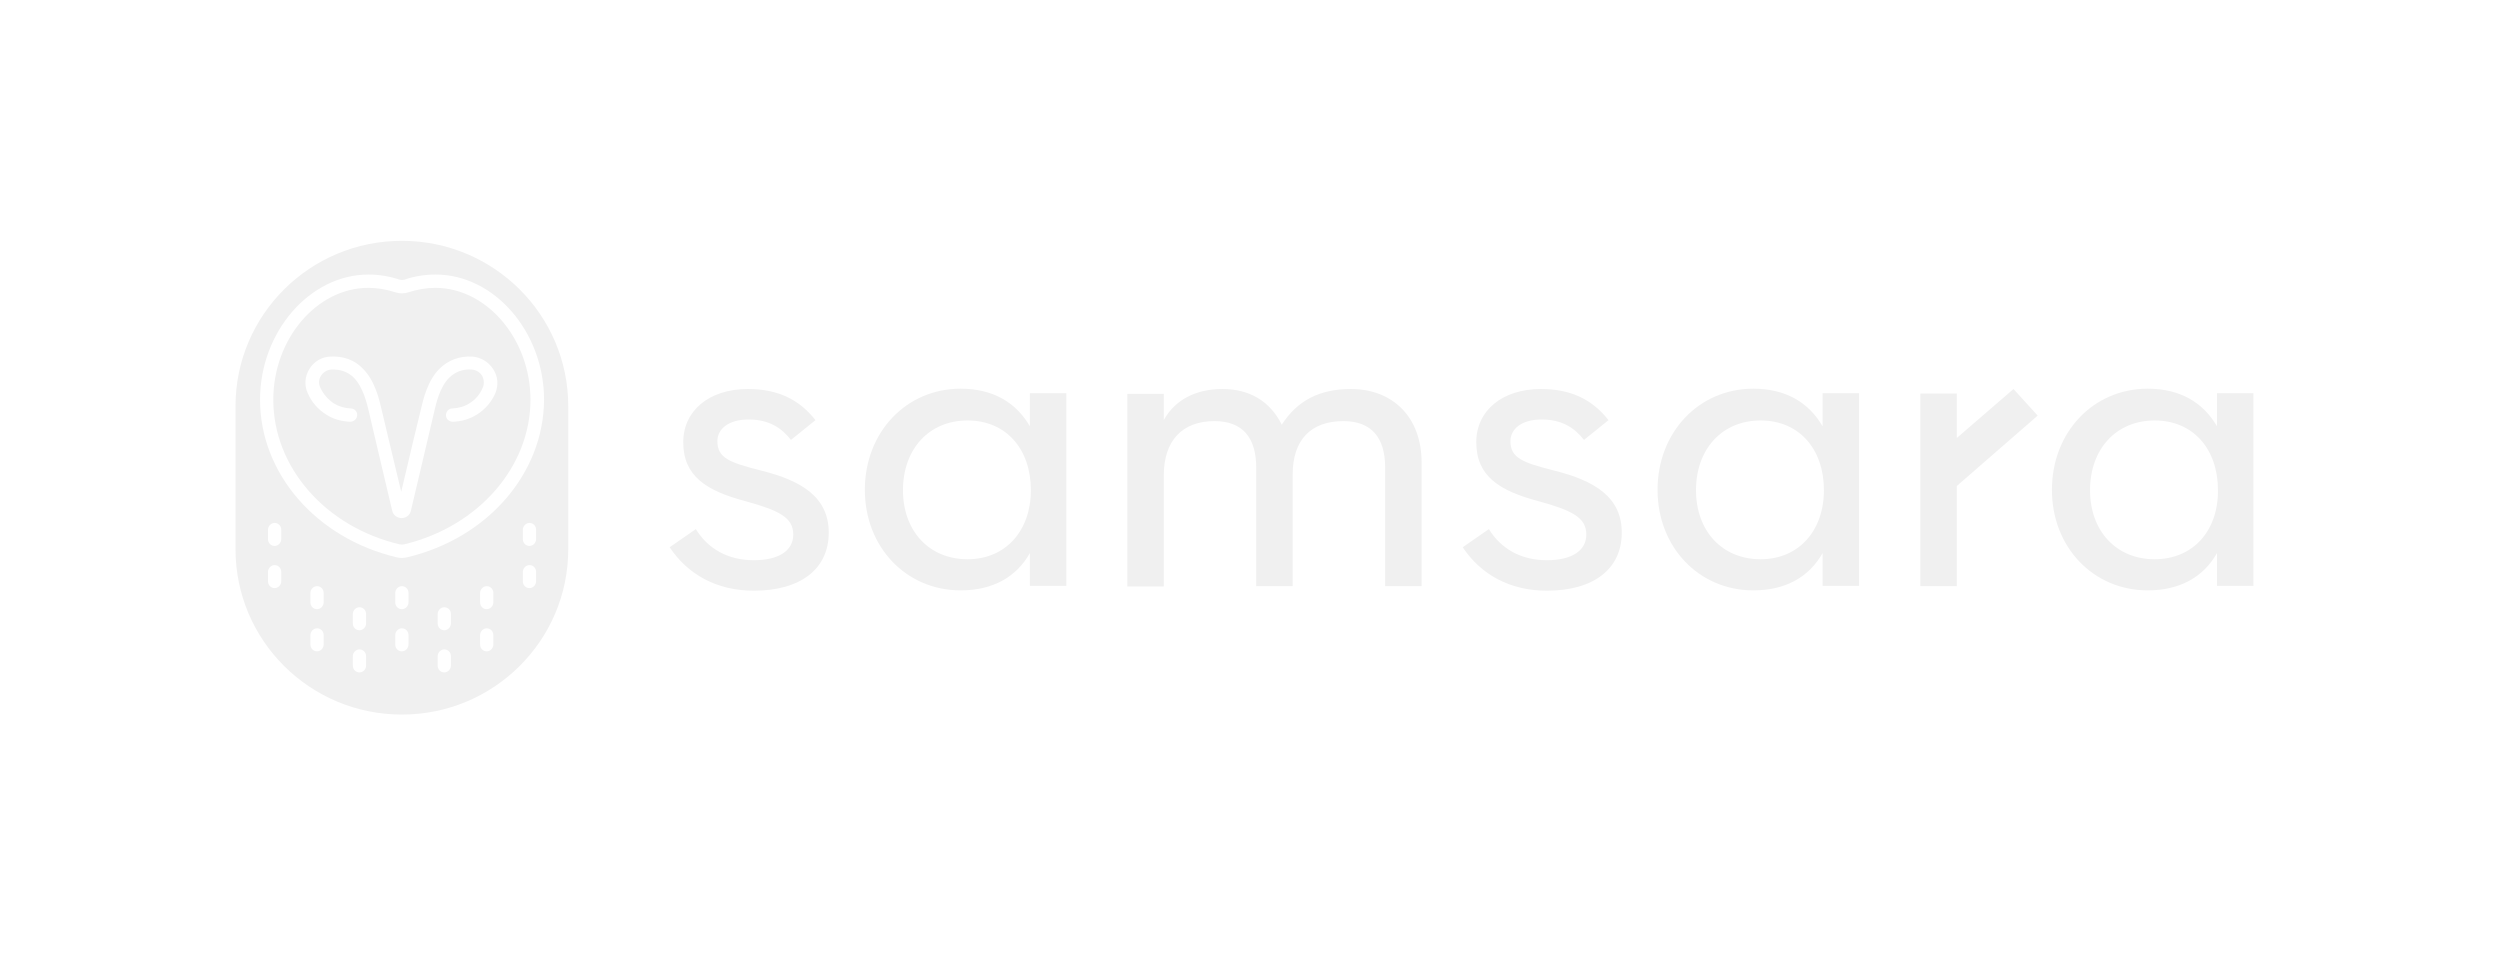
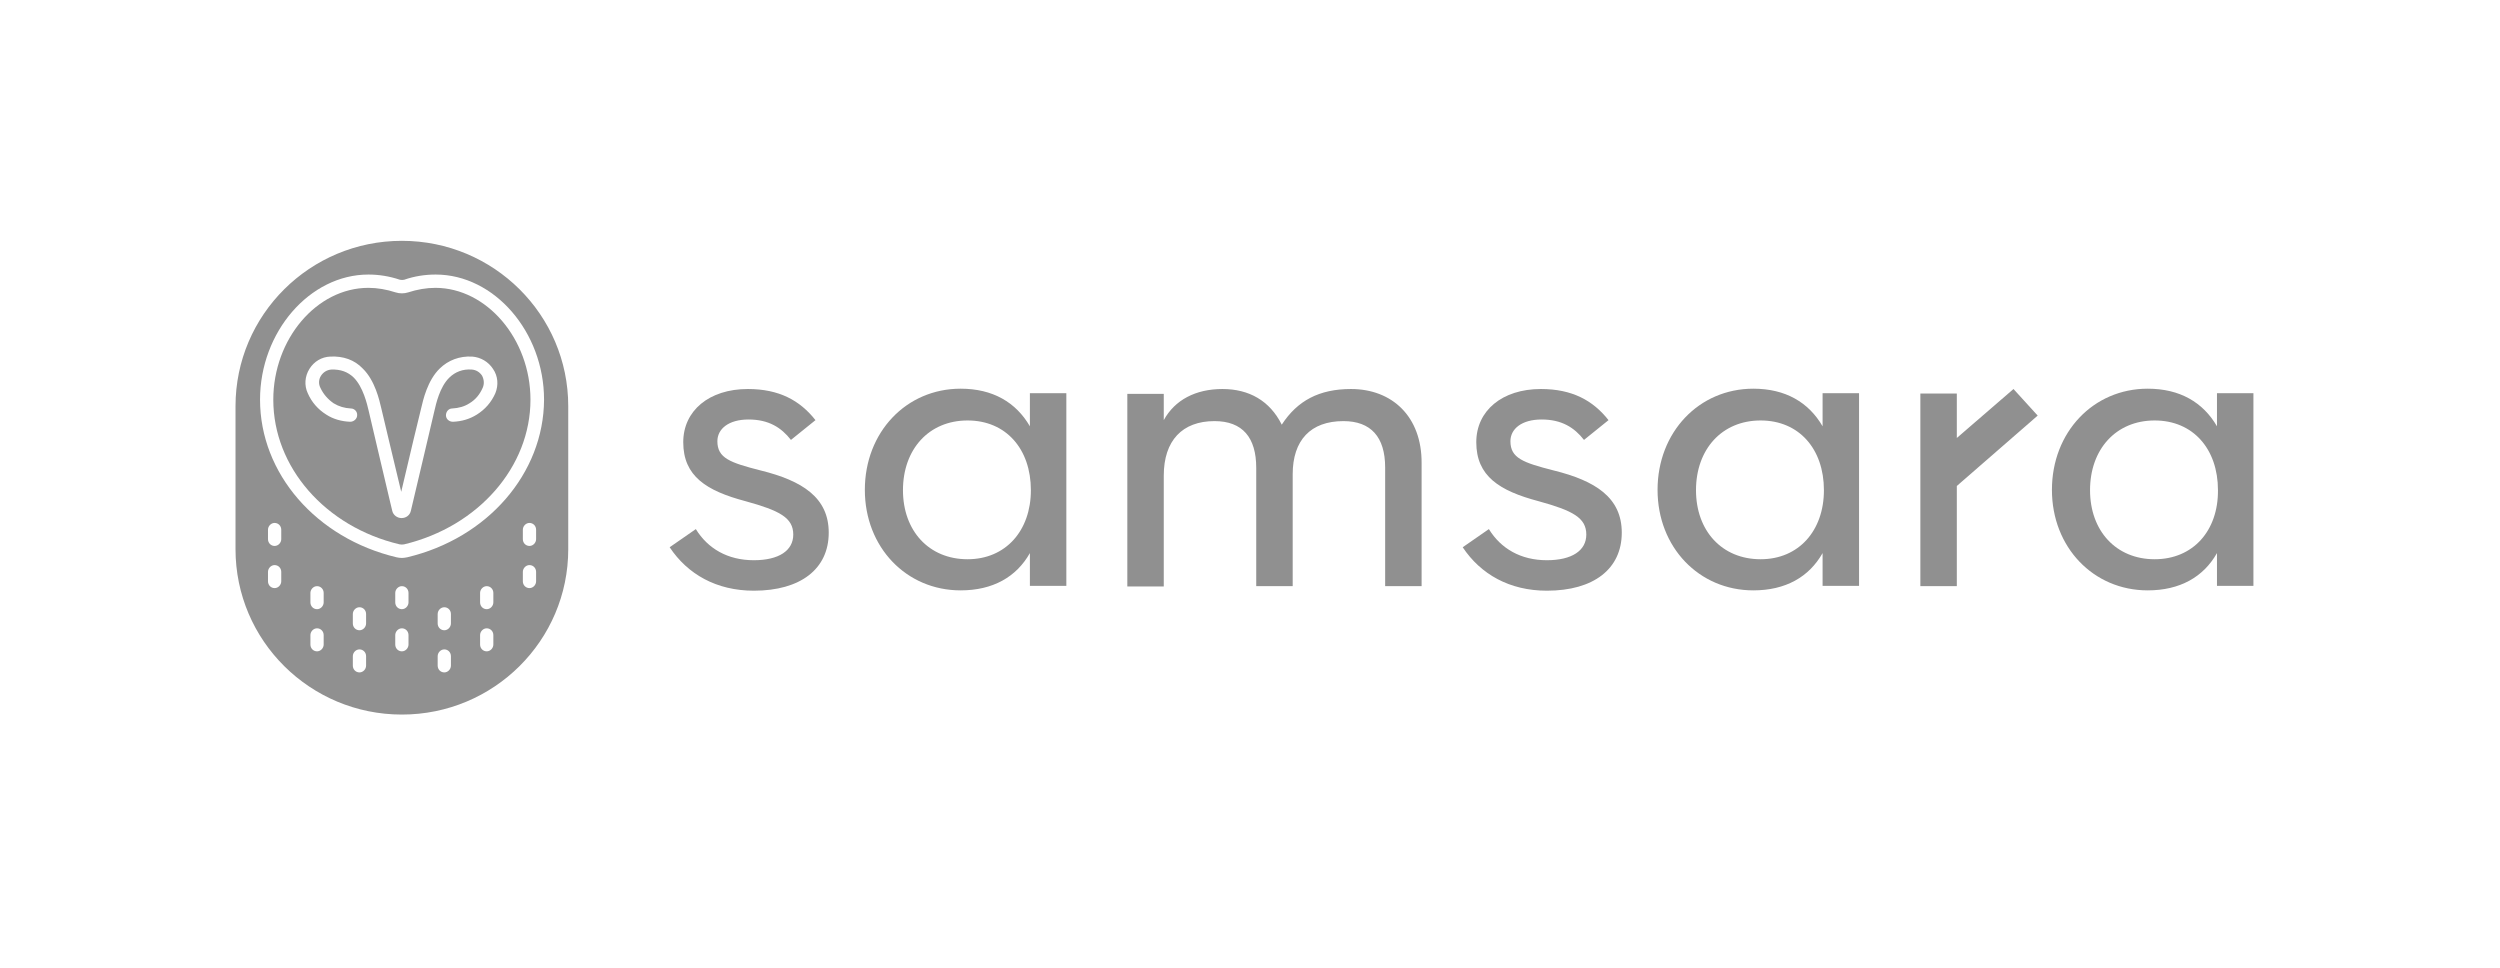
<svg xmlns="http://www.w3.org/2000/svg" width="248" height="96" viewBox="0 0 248 96" fill="none">
-   <path fill-rule="evenodd" clip-rule="evenodd" d="M49.138 39.008C48.743 39.908 48.118 40.616 47.297 41.131C46.573 41.581 45.784 41.806 44.93 41.839C44.568 41.839 44.239 41.581 44.239 41.195C44.239 40.841 44.502 40.52 44.864 40.52C45.489 40.487 46.08 40.327 46.573 40.005C47.165 39.651 47.593 39.136 47.888 38.461C48.053 38.075 48.02 37.657 47.823 37.271C47.593 36.917 47.231 36.692 46.803 36.66C45.916 36.595 45.16 36.885 44.568 37.464C43.615 38.397 43.253 40.069 43.089 40.777C42.957 41.388 41.379 48.014 40.755 50.684C40.656 51.102 40.294 51.392 39.834 51.392C39.407 51.392 39.012 51.102 38.913 50.684L38.683 49.719C37.96 46.696 36.711 41.324 36.579 40.777C36.415 40.069 36.02 38.397 35.1 37.464C34.508 36.885 33.785 36.627 32.864 36.66C32.437 36.692 32.075 36.917 31.845 37.271C31.615 37.625 31.582 38.075 31.78 38.461C32.075 39.104 32.536 39.619 33.095 40.005C33.621 40.327 34.179 40.487 34.804 40.52C35.166 40.52 35.462 40.841 35.429 41.195C35.429 41.549 35.1 41.839 34.738 41.839C33.884 41.806 33.062 41.581 32.371 41.131C31.549 40.616 30.925 39.908 30.53 39.008C30.169 38.236 30.235 37.335 30.695 36.595C31.155 35.855 31.911 35.405 32.766 35.373C34.048 35.309 35.166 35.695 35.988 36.563C37.204 37.753 37.631 39.683 37.829 40.52C37.96 41.034 39.045 45.699 39.801 48.786C40.524 45.699 41.642 41.002 41.774 40.52C41.971 39.683 42.398 37.753 43.615 36.563C44.469 35.727 45.587 35.309 46.836 35.373C47.691 35.437 48.447 35.888 48.907 36.595C49.401 37.303 49.466 38.204 49.138 39.008ZM43.187 28.554C42.3 28.554 41.379 28.715 40.492 29.004C40.097 29.133 39.637 29.133 39.242 29.004C38.355 28.715 37.434 28.554 36.547 28.554C31.418 28.554 27.111 33.636 27.111 39.651C27.111 46.342 32.273 52.261 39.637 53.998C39.801 54.03 39.933 54.03 40.097 53.998C47.461 52.228 52.622 46.31 52.622 39.651C52.622 33.636 48.283 28.554 43.187 28.554Z" fill="#F0F0F0" />
-   <path fill-rule="evenodd" clip-rule="evenodd" d="M40.392 55.284C40.228 55.316 40.031 55.349 39.867 55.349C39.669 55.349 39.505 55.316 39.34 55.284C31.352 53.386 25.796 46.953 25.796 39.651C25.796 32.928 30.727 27.235 36.546 27.235C37.565 27.235 38.617 27.396 39.669 27.75C39.801 27.782 39.965 27.782 40.097 27.75C41.116 27.396 42.168 27.235 43.22 27.235C49.039 27.235 53.97 32.928 53.97 39.651C53.937 46.953 48.381 53.386 40.392 55.284ZM53.181 53.483C53.181 53.837 52.885 54.158 52.523 54.158C52.162 54.158 51.866 53.869 51.866 53.483V52.55C51.866 52.196 52.162 51.875 52.523 51.875C52.885 51.875 53.181 52.164 53.181 52.55V53.483ZM53.181 57.665C53.181 58.019 52.885 58.34 52.523 58.34C52.162 58.34 51.866 58.051 51.866 57.665V56.732C51.866 56.378 52.162 56.056 52.523 56.056C52.885 56.056 53.181 56.346 53.181 56.732V57.665ZM48.94 59.755C48.94 60.109 48.644 60.431 48.282 60.431C47.921 60.431 47.625 60.142 47.625 59.755V58.823C47.625 58.469 47.921 58.147 48.282 58.147C48.644 58.147 48.94 58.437 48.94 58.823V59.755ZM48.94 63.937C48.94 64.291 48.644 64.613 48.282 64.613C47.921 64.613 47.625 64.323 47.625 63.937V63.004C47.625 62.651 47.921 62.329 48.282 62.329C48.644 62.329 48.94 62.618 48.94 63.004V63.937ZM44.732 61.846C44.732 62.2 44.436 62.522 44.075 62.522C43.713 62.522 43.417 62.232 43.417 61.846V60.913C43.417 60.56 43.713 60.238 44.075 60.238C44.436 60.238 44.732 60.528 44.732 60.913V61.846ZM44.732 66.028C44.732 66.382 44.436 66.704 44.075 66.704C43.713 66.704 43.417 66.414 43.417 66.028V65.095C43.417 64.741 43.713 64.42 44.075 64.42C44.436 64.42 44.732 64.709 44.732 65.095V66.028ZM40.524 59.755C40.524 60.109 40.228 60.431 39.867 60.431C39.505 60.431 39.209 60.142 39.209 59.755V58.823C39.209 58.469 39.505 58.147 39.867 58.147C40.228 58.147 40.524 58.437 40.524 58.823V59.755ZM40.524 63.937C40.524 64.291 40.228 64.613 39.867 64.613C39.505 64.613 39.209 64.323 39.209 63.937V63.004C39.209 62.651 39.505 62.329 39.867 62.329C40.228 62.329 40.524 62.618 40.524 63.004V63.937ZM36.316 61.846C36.316 62.2 36.02 62.522 35.658 62.522C35.297 62.522 35.001 62.232 35.001 61.846V60.913C35.001 60.56 35.297 60.238 35.658 60.238C36.02 60.238 36.316 60.528 36.316 60.913V61.846ZM36.316 66.028C36.316 66.382 36.02 66.704 35.658 66.704C35.297 66.704 35.001 66.414 35.001 66.028V65.095C35.001 64.741 35.297 64.42 35.658 64.42C36.02 64.42 36.316 64.709 36.316 65.095V66.028ZM32.108 59.755C32.108 60.109 31.812 60.431 31.451 60.431C31.089 60.431 30.793 60.142 30.793 59.755V58.823C30.793 58.469 31.089 58.147 31.451 58.147C31.812 58.147 32.108 58.437 32.108 58.823V59.755ZM32.108 63.937C32.108 64.291 31.812 64.613 31.451 64.613C31.089 64.613 30.793 64.323 30.793 63.937V63.004C30.793 62.651 31.089 62.329 31.451 62.329C31.812 62.329 32.108 62.618 32.108 63.004V63.937ZM27.9 53.483C27.9 53.837 27.604 54.158 27.242 54.158C26.881 54.158 26.585 53.869 26.585 53.483V52.55C26.585 52.196 26.881 51.875 27.242 51.875C27.604 51.875 27.9 52.164 27.9 52.55V53.483ZM27.9 57.665C27.9 58.019 27.604 58.34 27.242 58.34C26.881 58.34 26.585 58.051 26.585 57.665V56.732C26.585 56.378 26.881 56.056 27.242 56.056C27.604 56.056 27.9 56.346 27.9 56.732V57.665ZM39.867 23.89C30.76 23.89 23.363 31.224 23.363 40.295V54.48C23.363 63.551 30.76 70.885 39.867 70.885C48.973 70.885 56.37 63.551 56.37 54.48V40.295C56.37 31.224 48.973 23.89 39.867 23.89Z" fill="#F0F0F0" />
-   <path fill-rule="evenodd" clip-rule="evenodd" d="M75.437 46.664C72.413 45.892 71.164 45.441 71.164 43.769C71.164 42.546 72.281 41.614 74.254 41.614C76.259 41.614 77.509 42.418 78.462 43.64L80.895 41.678C79.35 39.716 77.278 38.59 74.188 38.59C70.342 38.59 67.778 40.745 67.778 43.865C67.778 47.243 70.079 48.69 73.958 49.719C77.344 50.652 78.692 51.36 78.692 53.033C78.692 54.609 77.278 55.574 74.78 55.574C72.183 55.574 70.21 54.416 69.027 52.486L66.43 54.287C68.205 56.957 71.065 58.597 74.78 58.597C79.415 58.597 82.21 56.442 82.21 52.84C82.21 49.366 79.613 47.693 75.437 46.664Z" fill="#F0F0F0" />
-   <path fill-rule="evenodd" clip-rule="evenodd" d="M95.984 55.477C92.138 55.477 89.574 52.647 89.574 48.626C89.574 44.573 92.138 41.71 95.984 41.71C99.798 41.71 102.263 44.541 102.263 48.626C102.263 52.647 99.765 55.477 95.984 55.477ZM102.165 42.289C100.784 39.909 98.483 38.558 95.294 38.558C89.902 38.558 85.793 42.868 85.793 48.594C85.793 54.287 89.902 58.565 95.294 58.565C98.483 58.565 100.817 57.246 102.165 54.866V58.115H105.781V39.008H102.165V42.289Z" fill="#F0F0F0" />
-   <path fill-rule="evenodd" clip-rule="evenodd" d="M134.021 38.59C130.865 38.59 128.695 39.748 127.15 42.128C125.966 39.748 123.895 38.59 121.265 38.59C118.602 38.59 116.531 39.684 115.446 41.678V39.072H111.83V58.179H115.446V47.178C115.446 43.704 117.287 41.774 120.476 41.774C123.271 41.774 124.618 43.415 124.618 46.406V58.147H128.235V47.05C128.235 43.672 130.01 41.774 133.265 41.774C135.993 41.774 137.407 43.35 137.407 46.374V58.147H141.023V45.956C141.056 41.324 138.097 38.59 134.021 38.59Z" fill="#F0F0F0" />
-   <path fill-rule="evenodd" clip-rule="evenodd" d="M154.107 46.664C151.083 45.892 149.834 45.441 149.834 43.769C149.834 42.546 150.951 41.614 152.924 41.614C154.929 41.614 156.178 42.418 157.132 43.64L159.565 41.678C158.019 39.716 155.948 38.59 152.858 38.59C149.012 38.59 146.447 40.745 146.447 43.865C146.447 47.243 148.749 48.69 152.628 49.719C156.014 50.652 157.362 51.36 157.362 53.033C157.362 54.609 155.948 55.574 153.45 55.574C150.853 55.574 148.88 54.416 147.697 52.486L145.1 54.287C146.875 56.957 149.735 58.597 153.45 58.597C158.085 58.597 160.88 56.442 160.88 52.84C160.88 49.366 158.282 47.693 154.107 46.664Z" fill="#F0F0F0" />
-   <path fill-rule="evenodd" clip-rule="evenodd" d="M174.654 55.477C170.807 55.477 168.243 52.647 168.243 48.626C168.243 44.573 170.807 41.71 174.654 41.71C178.467 41.71 180.933 44.541 180.933 48.626C180.933 52.647 178.434 55.477 174.654 55.477ZM180.801 42.289C179.421 39.909 177.119 38.558 173.931 38.558C168.539 38.558 164.43 42.868 164.43 48.594C164.43 54.287 168.539 58.565 173.931 58.565C177.119 58.565 179.454 57.246 180.801 54.866V58.115H184.418V39.008H180.801V42.289Z" fill="#F0F0F0" />
-   <path fill-rule="evenodd" clip-rule="evenodd" d="M213.743 55.477C209.897 55.477 207.332 52.647 207.332 48.626C207.332 44.573 209.897 41.71 213.743 41.71C217.557 41.71 220.022 44.541 220.022 48.626C220.055 52.647 217.557 55.477 213.743 55.477ZM219.924 39.04V42.289C218.543 39.909 216.242 38.558 213.053 38.558C207.661 38.558 203.552 42.868 203.552 48.594C203.552 54.287 207.661 58.565 213.053 58.565C216.242 58.565 218.576 57.246 219.924 54.866V58.115H223.54V39.008H219.924V39.04Z" fill="#F0F0F0" />
-   <path fill-rule="evenodd" clip-rule="evenodd" d="M194.116 43.447V39.04H190.5V58.147H194.116V48.208L202.138 41.227L199.738 38.59L194.116 43.447Z" fill="#F0F0F0" />
+   <path fill-rule="evenodd" clip-rule="evenodd" d="M49.138 39.008C48.743 39.908 48.118 40.616 47.297 41.131C46.573 41.581 45.784 41.806 44.93 41.839C44.568 41.839 44.239 41.581 44.239 41.195C44.239 40.841 44.502 40.52 44.864 40.52C45.489 40.487 46.08 40.327 46.573 40.005C47.165 39.651 47.593 39.136 47.888 38.461C48.053 38.075 48.02 37.657 47.823 37.271C47.593 36.917 47.231 36.692 46.803 36.66C45.916 36.595 45.16 36.885 44.568 37.464C43.615 38.397 43.253 40.069 43.089 40.777C42.957 41.388 41.379 48.014 40.755 50.684C40.656 51.102 40.294 51.392 39.834 51.392C39.407 51.392 39.012 51.102 38.913 50.684L38.683 49.719C37.96 46.696 36.711 41.324 36.579 40.777C36.415 40.069 36.02 38.397 35.1 37.464C34.508 36.885 33.785 36.627 32.864 36.66C32.437 36.692 32.075 36.917 31.845 37.271C31.615 37.625 31.582 38.075 31.78 38.461C32.075 39.104 32.536 39.619 33.095 40.005C33.621 40.327 34.179 40.487 34.804 40.52C35.166 40.52 35.462 40.841 35.429 41.195C35.429 41.549 35.1 41.839 34.738 41.839C33.884 41.806 33.062 41.581 32.371 41.131C31.549 40.616 30.925 39.908 30.53 39.008C30.169 38.236 30.235 37.335 30.695 36.595C31.155 35.855 31.911 35.405 32.766 35.373C34.048 35.309 35.166 35.695 35.988 36.563C37.204 37.753 37.631 39.683 37.829 40.52C37.96 41.034 39.045 45.699 39.801 48.786C40.524 45.699 41.642 41.002 41.774 40.52C41.971 39.683 42.398 37.753 43.615 36.563C44.469 35.727 45.587 35.309 46.836 35.373C47.691 35.437 48.447 35.888 48.907 36.595C49.401 37.303 49.466 38.204 49.138 39.008ZM43.187 28.554C42.3 28.554 41.379 28.715 40.492 29.004C40.097 29.133 39.637 29.133 39.242 29.004C38.355 28.715 37.434 28.554 36.547 28.554C31.418 28.554 27.111 33.636 27.111 39.651C27.111 46.342 32.273 52.261 39.637 53.998C39.801 54.03 39.933 54.03 40.097 53.998C47.461 52.228 52.622 46.31 52.622 39.651C52.622 33.636 48.283 28.554 43.187 28.554Z" fill="#909090" />
+   <path fill-rule="evenodd" clip-rule="evenodd" d="M40.392 55.284C40.228 55.316 40.031 55.349 39.867 55.349C39.669 55.349 39.505 55.316 39.34 55.284C31.352 53.386 25.796 46.953 25.796 39.651C25.796 32.928 30.727 27.235 36.546 27.235C37.565 27.235 38.617 27.396 39.669 27.75C39.801 27.782 39.965 27.782 40.097 27.75C41.116 27.396 42.168 27.235 43.22 27.235C49.039 27.235 53.97 32.928 53.97 39.651C53.937 46.953 48.381 53.386 40.392 55.284ZM53.181 53.483C53.181 53.837 52.885 54.158 52.523 54.158C52.162 54.158 51.866 53.869 51.866 53.483V52.55C51.866 52.196 52.162 51.875 52.523 51.875C52.885 51.875 53.181 52.164 53.181 52.55V53.483ZM53.181 57.665C53.181 58.019 52.885 58.34 52.523 58.34C52.162 58.34 51.866 58.051 51.866 57.665V56.732C51.866 56.378 52.162 56.056 52.523 56.056C52.885 56.056 53.181 56.346 53.181 56.732V57.665ZM48.94 59.755C48.94 60.109 48.644 60.431 48.282 60.431C47.921 60.431 47.625 60.142 47.625 59.755V58.823C47.625 58.469 47.921 58.147 48.282 58.147C48.644 58.147 48.94 58.437 48.94 58.823V59.755ZM48.94 63.937C48.94 64.291 48.644 64.613 48.282 64.613C47.921 64.613 47.625 64.323 47.625 63.937V63.004C47.625 62.651 47.921 62.329 48.282 62.329C48.644 62.329 48.94 62.618 48.94 63.004V63.937ZM44.732 61.846C44.732 62.2 44.436 62.522 44.075 62.522C43.713 62.522 43.417 62.232 43.417 61.846V60.913C43.417 60.56 43.713 60.238 44.075 60.238C44.436 60.238 44.732 60.528 44.732 60.913V61.846ZM44.732 66.028C44.732 66.382 44.436 66.704 44.075 66.704C43.713 66.704 43.417 66.414 43.417 66.028V65.095C43.417 64.741 43.713 64.42 44.075 64.42C44.436 64.42 44.732 64.709 44.732 65.095V66.028ZM40.524 59.755C40.524 60.109 40.228 60.431 39.867 60.431C39.505 60.431 39.209 60.142 39.209 59.755V58.823C39.209 58.469 39.505 58.147 39.867 58.147C40.228 58.147 40.524 58.437 40.524 58.823V59.755ZM40.524 63.937C40.524 64.291 40.228 64.613 39.867 64.613C39.505 64.613 39.209 64.323 39.209 63.937V63.004C39.209 62.651 39.505 62.329 39.867 62.329C40.228 62.329 40.524 62.618 40.524 63.004V63.937ZM36.316 61.846C36.316 62.2 36.02 62.522 35.658 62.522C35.297 62.522 35.001 62.232 35.001 61.846V60.913C35.001 60.56 35.297 60.238 35.658 60.238C36.02 60.238 36.316 60.528 36.316 60.913V61.846ZM36.316 66.028C36.316 66.382 36.02 66.704 35.658 66.704C35.297 66.704 35.001 66.414 35.001 66.028V65.095C35.001 64.741 35.297 64.42 35.658 64.42C36.02 64.42 36.316 64.709 36.316 65.095V66.028ZM32.108 59.755C32.108 60.109 31.812 60.431 31.451 60.431C31.089 60.431 30.793 60.142 30.793 59.755V58.823C30.793 58.469 31.089 58.147 31.451 58.147C31.812 58.147 32.108 58.437 32.108 58.823V59.755ZM32.108 63.937C32.108 64.291 31.812 64.613 31.451 64.613C31.089 64.613 30.793 64.323 30.793 63.937V63.004C30.793 62.651 31.089 62.329 31.451 62.329C31.812 62.329 32.108 62.618 32.108 63.004V63.937ZM27.9 53.483C27.9 53.837 27.604 54.158 27.242 54.158C26.881 54.158 26.585 53.869 26.585 53.483V52.55C26.585 52.196 26.881 51.875 27.242 51.875C27.604 51.875 27.9 52.164 27.9 52.55V53.483ZM27.9 57.665C27.9 58.019 27.604 58.34 27.242 58.34C26.881 58.34 26.585 58.051 26.585 57.665V56.732C26.585 56.378 26.881 56.056 27.242 56.056C27.604 56.056 27.9 56.346 27.9 56.732V57.665ZM39.867 23.89C30.76 23.89 23.363 31.224 23.363 40.295V54.48C23.363 63.551 30.76 70.885 39.867 70.885C48.973 70.885 56.37 63.551 56.37 54.48V40.295C56.37 31.224 48.973 23.89 39.867 23.89Z" fill="#909090" />
+   <path fill-rule="evenodd" clip-rule="evenodd" d="M75.437 46.664C72.413 45.892 71.164 45.441 71.164 43.769C71.164 42.546 72.281 41.614 74.254 41.614C76.259 41.614 77.509 42.418 78.462 43.64L80.895 41.678C79.35 39.716 77.278 38.59 74.188 38.59C70.342 38.59 67.778 40.745 67.778 43.865C67.778 47.243 70.079 48.69 73.958 49.719C77.344 50.652 78.692 51.36 78.692 53.033C78.692 54.609 77.278 55.574 74.78 55.574C72.183 55.574 70.21 54.416 69.027 52.486L66.43 54.287C68.205 56.957 71.065 58.597 74.78 58.597C79.415 58.597 82.21 56.442 82.21 52.84C82.21 49.366 79.613 47.693 75.437 46.664Z" fill="#909090" />
+   <path fill-rule="evenodd" clip-rule="evenodd" d="M95.984 55.477C92.138 55.477 89.574 52.647 89.574 48.626C89.574 44.573 92.138 41.71 95.984 41.71C99.798 41.71 102.263 44.541 102.263 48.626C102.263 52.647 99.765 55.477 95.984 55.477ZM102.165 42.289C100.784 39.909 98.483 38.558 95.294 38.558C89.902 38.558 85.793 42.868 85.793 48.594C85.793 54.287 89.902 58.565 95.294 58.565C98.483 58.565 100.817 57.246 102.165 54.866V58.115H105.781V39.008H102.165V42.289Z" fill="#909090" />
+   <path fill-rule="evenodd" clip-rule="evenodd" d="M134.021 38.59C130.865 38.59 128.695 39.748 127.15 42.128C125.966 39.748 123.895 38.59 121.265 38.59C118.602 38.59 116.531 39.684 115.446 41.678V39.072H111.83V58.179H115.446V47.178C115.446 43.704 117.287 41.774 120.476 41.774C123.271 41.774 124.618 43.415 124.618 46.406V58.147H128.235V47.05C128.235 43.672 130.01 41.774 133.265 41.774C135.993 41.774 137.407 43.35 137.407 46.374V58.147H141.023V45.956C141.056 41.324 138.097 38.59 134.021 38.59Z" fill="#909090" />
+   <path fill-rule="evenodd" clip-rule="evenodd" d="M154.107 46.664C151.083 45.892 149.834 45.441 149.834 43.769C149.834 42.546 150.951 41.614 152.924 41.614C154.929 41.614 156.178 42.418 157.132 43.64L159.565 41.678C158.019 39.716 155.948 38.59 152.858 38.59C149.012 38.59 146.447 40.745 146.447 43.865C146.447 47.243 148.749 48.69 152.628 49.719C156.014 50.652 157.362 51.36 157.362 53.033C157.362 54.609 155.948 55.574 153.45 55.574C150.853 55.574 148.88 54.416 147.697 52.486L145.1 54.287C146.875 56.957 149.735 58.597 153.45 58.597C158.085 58.597 160.88 56.442 160.88 52.84C160.88 49.366 158.282 47.693 154.107 46.664Z" fill="#909090" />
+   <path fill-rule="evenodd" clip-rule="evenodd" d="M174.654 55.477C170.807 55.477 168.243 52.647 168.243 48.626C168.243 44.573 170.807 41.71 174.654 41.71C178.467 41.71 180.933 44.541 180.933 48.626C180.933 52.647 178.434 55.477 174.654 55.477ZM180.801 42.289C179.421 39.909 177.119 38.558 173.931 38.558C168.539 38.558 164.43 42.868 164.43 48.594C164.43 54.287 168.539 58.565 173.931 58.565C177.119 58.565 179.454 57.246 180.801 54.866V58.115H184.418V39.008H180.801V42.289Z" fill="#909090" />
+   <path fill-rule="evenodd" clip-rule="evenodd" d="M213.743 55.477C209.897 55.477 207.332 52.647 207.332 48.626C207.332 44.573 209.897 41.71 213.743 41.71C217.557 41.71 220.022 44.541 220.022 48.626C220.055 52.647 217.557 55.477 213.743 55.477ZM219.924 39.04V42.289C218.543 39.909 216.242 38.558 213.053 38.558C207.661 38.558 203.552 42.868 203.552 48.594C203.552 54.287 207.661 58.565 213.053 58.565C216.242 58.565 218.576 57.246 219.924 54.866V58.115H223.54V39.008H219.924V39.04Z" fill="#909090" />
+   <path fill-rule="evenodd" clip-rule="evenodd" d="M194.116 43.447V39.04H190.5V58.147H194.116V48.208L202.138 41.227L199.738 38.59L194.116 43.447Z" fill="#909090" />
</svg>
